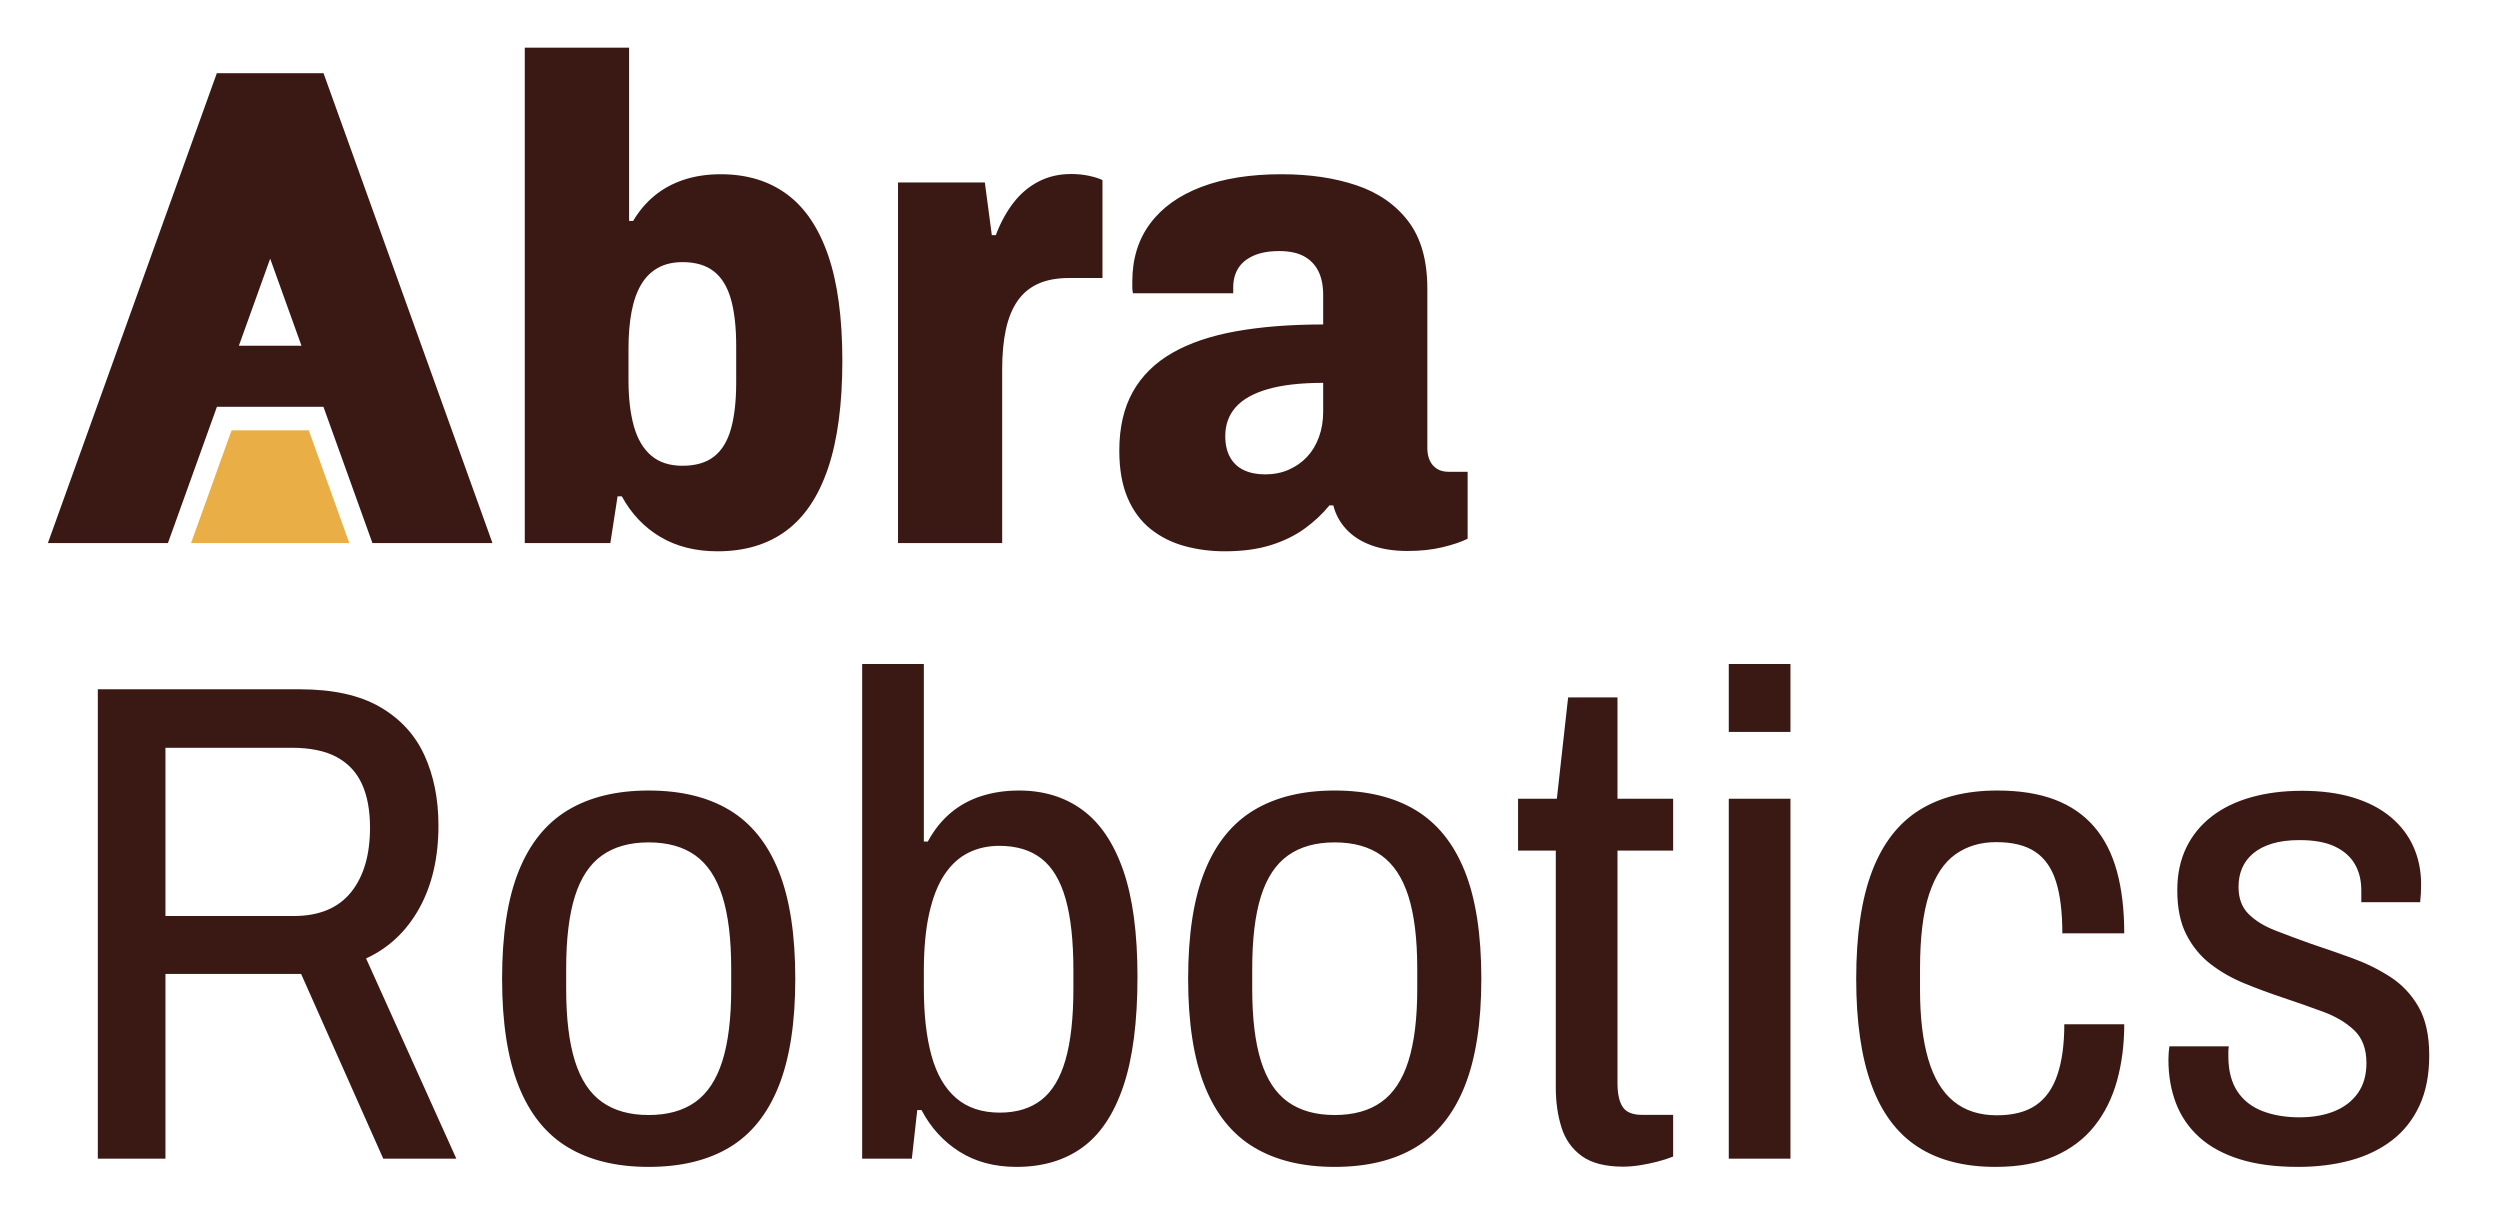
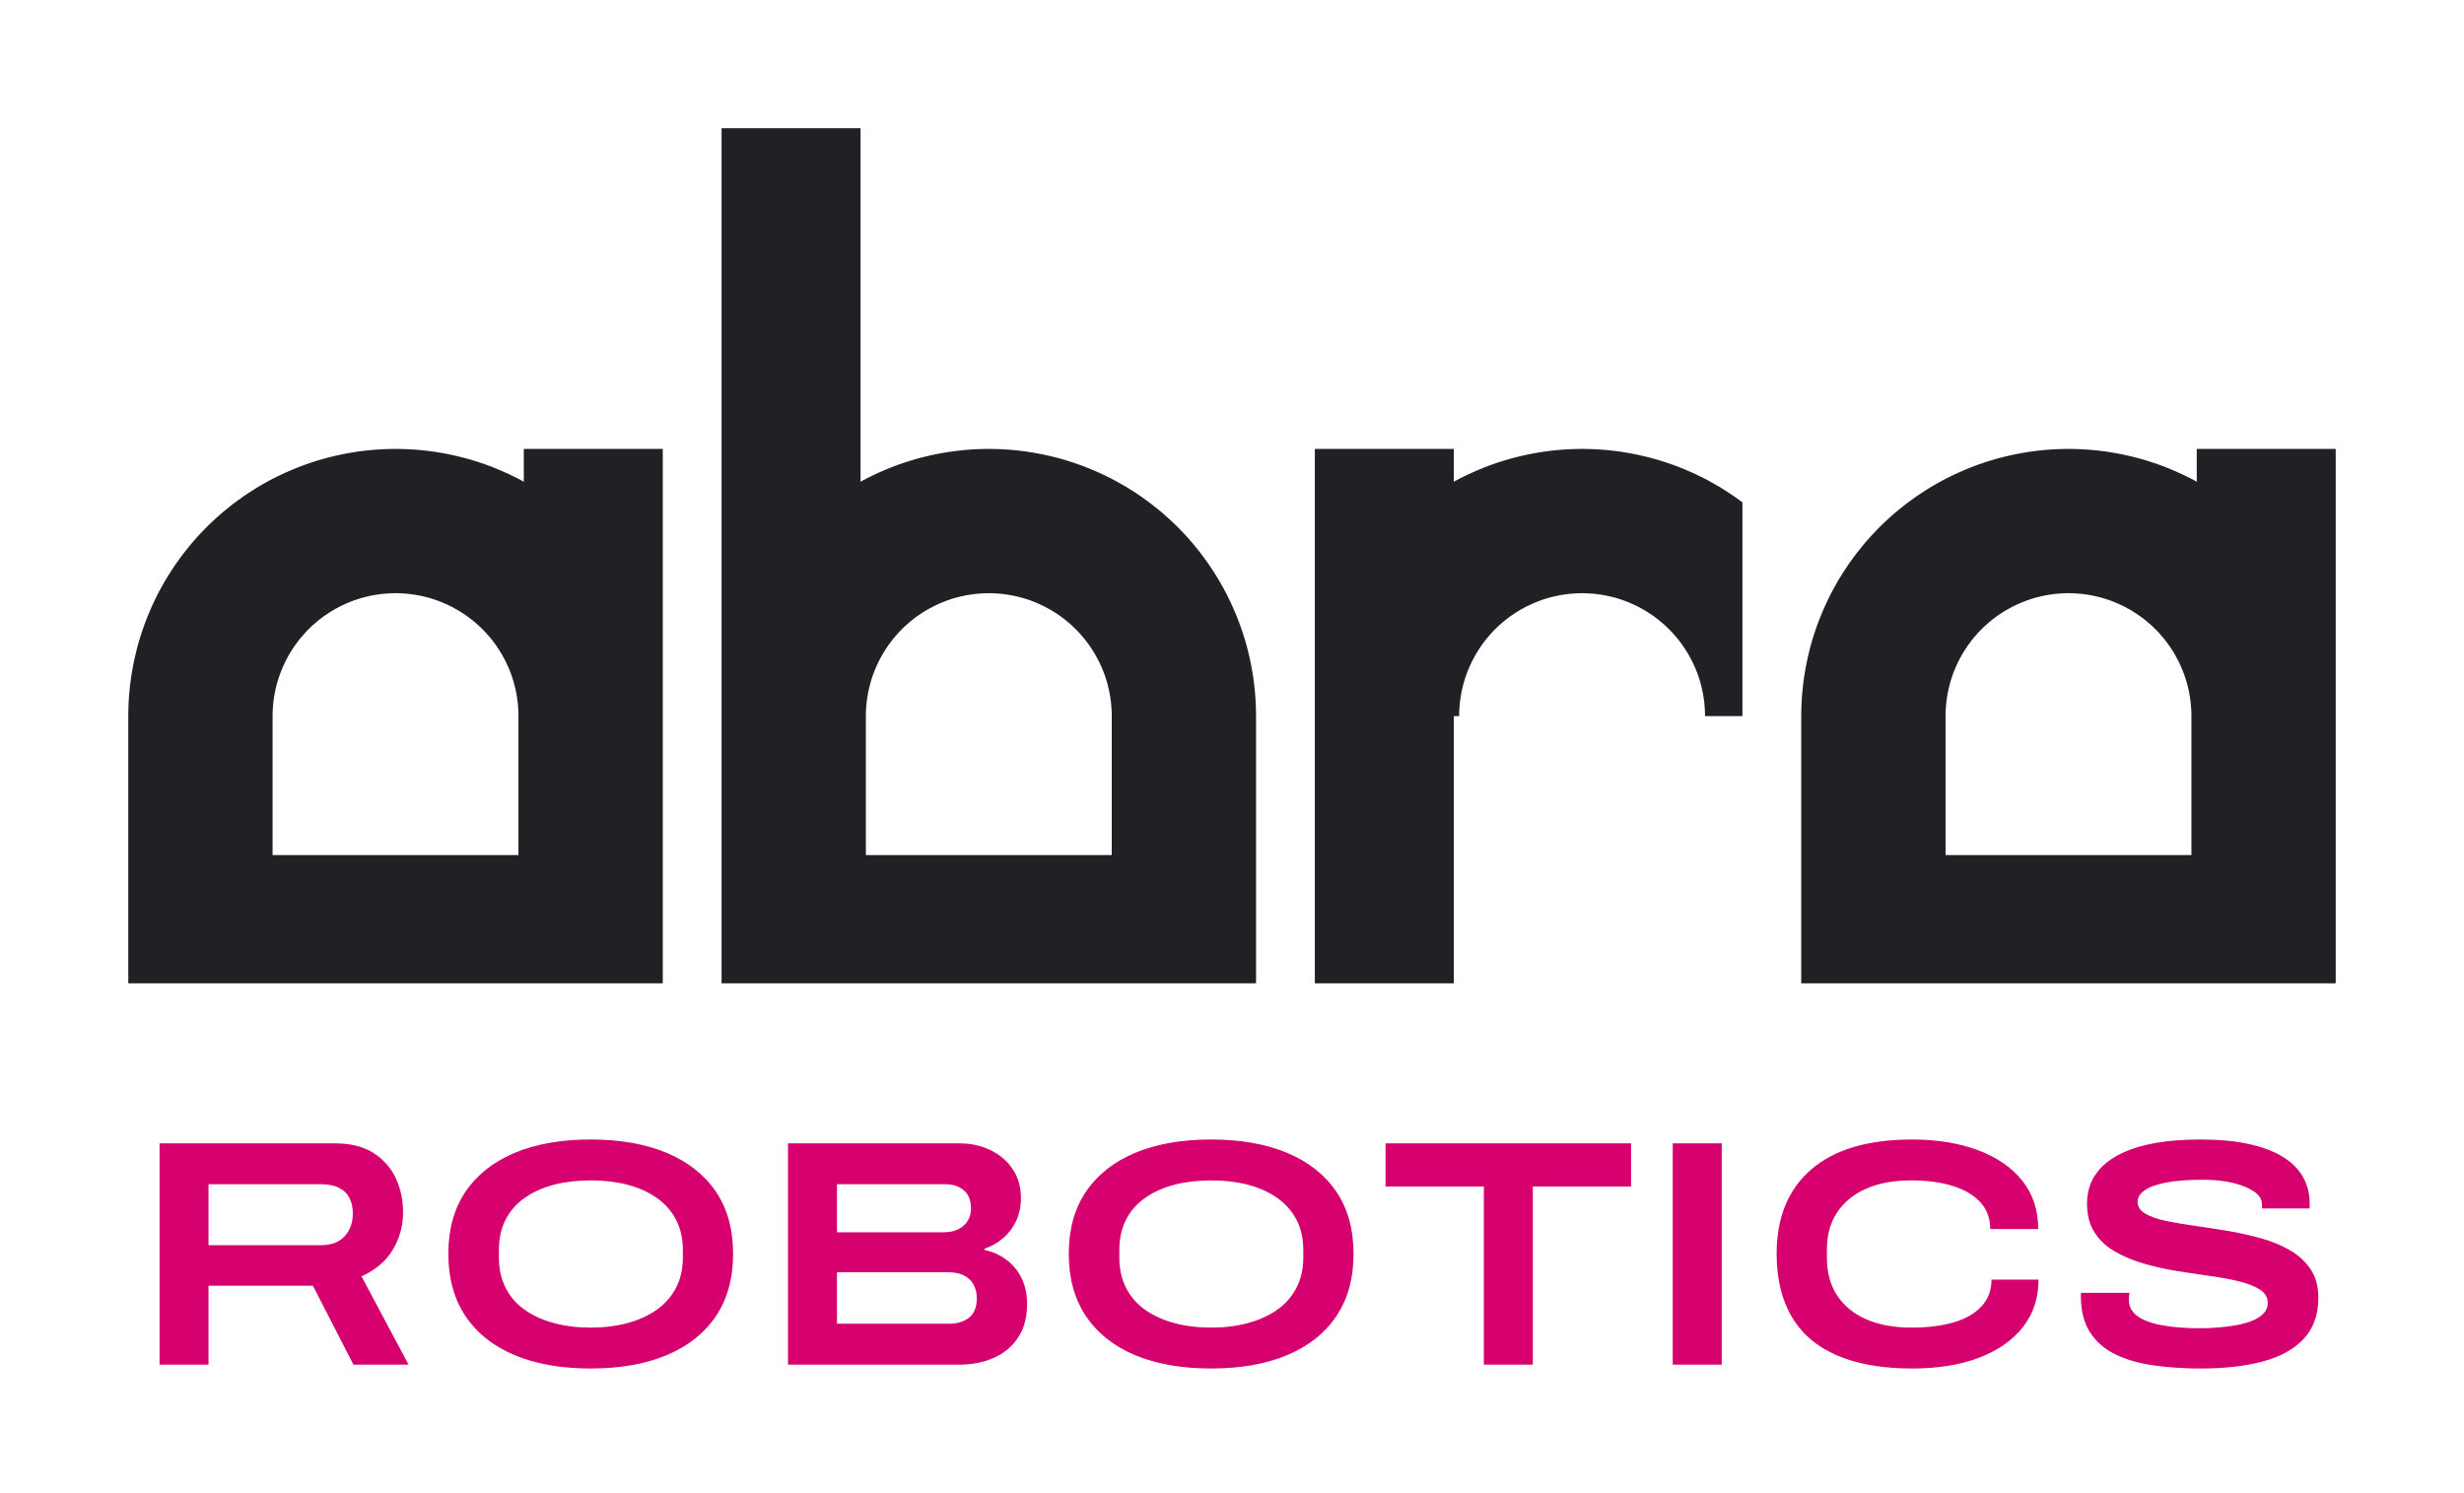
- <svg xmlns="http://www.w3.org/2000/svg" viewBox="-70 -794 3655 1776" role="img" aria-label="Abra Robotics">
-   <path fill="#3A1915" fill-rule="evenodd" d="M247 -687L403 -687L650 0L474.5 0L402.87 -199.23L247.13 -199.23L175.5 0L0 0ZM325 -415.82L370.76 -288.54L279.24 -288.54ZM979.05 12Q930.78 12 895.3 -9.11Q859.83 -30.23 839.1 -68.38H832.89L822.33 0H697.22V-724.27H849.74V-471H855.67Q868.3 -492.47 886.81 -507.79Q905.32 -523.1 929.73 -531.18Q954.15 -539.27 983.64 -539.27Q1040.77 -539.27 1080.43 -510.06Q1120.09 -480.86 1140.8 -420.59Q1161.51 -360.32 1161.51 -266.59Q1161.51 -171.68 1140.74 -109.88Q1119.97 -48.09 1079.42 -18.05Q1038.88 12 979.05 12ZM927.69 -113.05Q956.65 -113.05 973.87 -126.49Q991.09 -139.93 998.7 -167.11Q1006.31 -194.29 1006.31 -235.03V-287.91Q1006.31 -329.5 998.61 -356.62Q990.91 -383.74 973.69 -397.26Q956.47 -410.77 927.87 -410.77Q906.93 -410.77 891.78 -402.29Q876.62 -393.81 867.17 -377.65Q857.71 -361.48 853.29 -337.94Q848.86 -314.4 848.86 -284.35V-238.32Q848.86 -198.95 856.7 -170.95Q864.53 -142.95 881.99 -128Q899.45 -113.05 927.69 -113.05ZM1242.89 0V-527.27H1369.83L1380.06 -450.21H1385.87Q1396.04 -477.18 1411.4 -497.24Q1426.76 -517.3 1448.12 -528.45Q1469.47 -539.6 1495.99 -539.6Q1509.97 -539.6 1522.17 -536.95Q1534.38 -534.3 1541.81 -530.76V-387.54H1492.67Q1466.41 -387.54 1447.76 -379.13Q1429.12 -370.72 1417.53 -353.9Q1405.94 -337.07 1400.57 -312.16Q1395.19 -287.24 1395.19 -254.5V0ZM1720.73 12Q1689.68 12 1661.83 4.35Q1633.98 -3.29 1612.41 -20.41Q1590.83 -37.52 1578.63 -65.92Q1566.42 -94.32 1566.42 -135.1Q1566.42 -185.68 1586.08 -220.92Q1605.74 -256.16 1643.71 -277.96Q1681.69 -299.77 1737.25 -309.7Q1792.8 -319.63 1864.47 -319.63V-362.94Q1864.47 -383.29 1857.57 -397.32Q1850.67 -411.35 1836.73 -419.14Q1822.79 -426.93 1800.12 -426.93Q1777.84 -426.93 1762.66 -420.18Q1747.49 -413.43 1740.24 -401.68Q1732.99 -389.93 1732.99 -374.03V-365.26H1586.43Q1585.43 -369.54 1585.43 -373.47Q1585.43 -377.4 1585.43 -382.41Q1585.43 -431.99 1611.45 -467.07Q1637.47 -502.16 1686.36 -520.71Q1735.24 -539.27 1803.63 -539.27Q1865.12 -539.27 1913.2 -523.08Q1961.27 -506.88 1989.02 -470.33Q2016.77 -433.77 2016.77 -371.91V-139.13Q2016.77 -122.95 2025.01 -113.6Q2033.25 -104.25 2047.88 -104.25H2075.68V-6.35Q2061.97 0.46 2039.19 6Q2016.41 11.54 1987.93 11.54Q1957.87 11.54 1935.25 3.33Q1912.64 -4.88 1898.56 -19.91Q1884.48 -34.93 1879.3 -55.09H1873.58Q1858.24 -36.18 1837 -20.91Q1815.75 -5.64 1787.25 3.18Q1758.74 12 1720.73 12ZM1779.64 -100.45Q1798.46 -100.45 1814.05 -107.26Q1829.64 -114.07 1840.87 -126.04Q1852.1 -138 1858.28 -154.93Q1864.47 -171.85 1864.47 -191.98V-234.26Q1815.49 -234.26 1783.68 -225.11Q1751.87 -215.96 1736.61 -198.7Q1721.35 -181.44 1721.35 -156.47Q1721.35 -137.8 1728.51 -125.23Q1735.68 -112.65 1748.78 -106.55Q1761.87 -100.45 1779.64 -100.45Z" />
-   <path fill="#E9AE45" d="M268.58 -164.88L381.42 -164.88L440.7 0L209.3 0Z" />
-   <path fill="#3A1915" d="M73.01 900V213.74H368.13Q440.77 213.74 485.31 239.45Q529.85 265.16 550.43 310.02Q571.02 354.87 571.02 412.96Q571.02 483.32 543.04 533.8Q515.06 584.28 465.21 607.23L597.18 900H490.33L370.24 629.92H171.89V900ZM171.89 545.21H359.26Q414.96 545.21 442.96 510.73Q470.96 476.24 470.96 415.98Q470.96 378.18 459.21 352.35Q447.47 326.52 422.36 312.88Q397.25 299.24 356.2 299.24H171.89ZM878.25 912Q808.06 912 760.34 883.43Q712.61 854.86 688.33 793.99Q664.05 733.13 664.05 637Q664.05 540.01 688.33 479.51Q712.61 419.01 760.34 390.37Q808.06 361.74 878.25 361.74Q949.05 361.74 996.6 390.37Q1044.15 419.01 1068.43 479.51Q1092.71 540.01 1092.71 637Q1092.71 733.13 1068.43 793.99Q1044.15 854.86 996.6 883.43Q949.05 912 878.25 912ZM878.25 836.16Q919.93 836.16 946.55 817.12Q973.17 798.08 986.09 757.24Q999.01 716.41 999.01 651.82V622.18Q999.01 556.98 986.09 516.32Q973.17 475.66 946.55 456.62Q919.93 437.58 878.25 437.58Q836.97 437.58 810.15 456.62Q783.34 475.66 770.54 516.32Q757.75 556.98 757.75 622.18V651.82Q757.75 716.41 770.54 757.24Q783.34 798.08 810.15 817.12Q836.97 836.16 878.25 836.16ZM1416.2 912Q1367.92 912 1332.73 889.74Q1297.53 867.48 1277.23 828.88H1271.02L1263.12 900H1190.47V176.74H1280.66V436.29H1286.48Q1300.23 410.97 1319.93 394.41Q1339.62 377.86 1364.94 369.8Q1390.26 361.74 1419.69 361.74Q1473.91 361.74 1512.66 390.21Q1551.4 418.68 1572.2 478.53Q1592.99 538.39 1592.99 634.09Q1592.99 733.1 1572.23 794.3Q1551.47 855.5 1512.26 883.75Q1473.04 912 1416.2 912ZM1391.62 832.66Q1428.72 832.66 1452.51 814.08Q1476.3 795.5 1487.8 755.42Q1499.29 715.34 1499.29 651.57V624.36Q1499.29 560.33 1487.95 520.25Q1476.61 480.17 1452.75 461.39Q1428.89 442.62 1390.81 442.62Q1366.03 442.62 1345.68 452.77Q1325.32 462.93 1310.83 484.65Q1296.34 506.37 1288.5 541.36Q1280.66 576.34 1280.66 625.6V650.29Q1280.66 708.94 1291.91 749.52Q1303.16 790.1 1327.83 811.38Q1352.51 832.66 1391.62 832.66ZM1881.25 912Q1811.06 912 1763.34 883.43Q1715.61 854.86 1691.33 793.99Q1667.05 733.13 1667.05 637Q1667.05 540.01 1691.33 479.51Q1715.61 419.01 1763.34 390.37Q1811.06 361.74 1881.25 361.74Q1952.05 361.74 1999.6 390.37Q2047.15 419.01 2071.43 479.51Q2095.71 540.01 2095.71 637Q2095.71 733.13 2071.43 793.99Q2047.15 854.86 1999.6 883.43Q1952.05 912 1881.25 912ZM1881.25 836.16Q1922.93 836.16 1949.55 817.12Q1976.17 798.08 1989.09 757.24Q2002.01 716.41 2002.01 651.82V622.18Q2002.01 556.98 1989.09 516.32Q1976.17 475.66 1949.55 456.62Q1922.93 437.58 1881.25 437.58Q1839.97 437.58 1813.15 456.62Q1786.34 475.66 1773.54 516.32Q1760.75 556.98 1760.75 622.18V651.82Q1760.75 716.41 1773.54 757.24Q1786.34 798.08 1813.15 817.12Q1839.97 836.16 1881.25 836.16ZM2303 911.65Q2264.05 911.65 2242.56 896.14Q2221.07 880.64 2212.82 854.12Q2204.57 827.61 2204.57 796.24V449.58H2149.4V373.74H2206.12L2222.6 225.56H2294.76V373.74H2376.13V449.58H2294.76V789.24Q2294.76 812.96 2302.43 824.44Q2310.11 835.91 2330.48 835.91H2376.13V896.88Q2366.06 900.96 2353.23 904.28Q2340.41 907.61 2327.45 909.63Q2314.48 911.65 2303 911.65ZM2457.47 276.13V176.74H2547.66V276.13ZM2457.47 900V373.74H2547.66V900ZM2847.45 912Q2778.43 912 2733.27 882.39Q2688.11 852.79 2665.94 791.68Q2643.77 730.57 2643.77 637Q2643.77 540.93 2666.82 480.16Q2689.87 419.39 2735.74 390.57Q2781.61 361.74 2849.98 361.74Q2898.97 361.74 2933.99 375.04Q2969 388.34 2991.67 414.66Q3014.34 440.97 3025 480.1Q3035.65 519.22 3035.65 570.52H2945.14Q2945.14 523.94 2935.81 494.61Q2926.49 465.27 2905.37 451.23Q2884.25 437.19 2848.49 437.19Q2813.86 437.19 2788.72 455.13Q2763.59 473.07 2750.33 513.43Q2737.08 553.79 2737.08 622.43V653.03Q2737.08 713.58 2749.14 754.66Q2761.2 795.74 2786.19 816.15Q2811.18 836.56 2849.24 836.56Q2884.99 836.56 2906.43 821.85Q2927.88 807.15 2937.94 777.27Q2948.01 747.4 2948.01 703.48H3035.65Q3035.65 747.8 3025.13 785.85Q3014.62 823.91 2992.18 852.2Q2969.73 880.5 2933.91 896.25Q2898.08 912 2847.45 912ZM3289.66 912Q3240.13 912 3204.31 900.73Q3168.49 889.46 3145.44 868.65Q3122.4 847.85 3111.32 819.04Q3100.23 790.24 3100.23 755.04Q3100.23 750.12 3100.63 744.93Q3101.02 739.74 3101.63 735.76H3188.47Q3187.86 740.3 3187.86 744.18Q3187.86 748.06 3187.86 752.06Q3188.26 782.39 3201.2 801.83Q3214.15 821.26 3237.75 830.4Q3261.34 839.53 3291.76 839.53Q3320.71 839.53 3342.69 830.66Q3364.66 821.8 3377.2 804.13Q3389.73 786.46 3389.73 760.1Q3389.73 729.45 3372.1 712.5Q3354.47 695.55 3326.28 685.15Q3298.09 674.75 3266.49 664.19Q3238.77 654.91 3211.45 643.75Q3184.12 632.59 3162.01 615.58Q3139.91 598.58 3126.55 572.56Q3113.19 546.55 3113.19 507.62Q3113.19 472.3 3126.34 445.22Q3139.49 418.15 3163.6 399.57Q3187.7 381 3221.28 371.57Q3254.85 362.14 3295.3 362.14Q3338.06 362.14 3370.54 372.08Q3403.02 382.02 3425.12 400.42Q3447.22 418.83 3458.44 443.89Q3469.67 468.94 3469.67 499.13Q3469.67 505.68 3469.28 512.96Q3468.88 520.24 3468.28 524.99H3382.22V507.72Q3382.22 485.59 3372.77 469.32Q3363.33 453.06 3343.65 443.64Q3323.97 434.22 3291.93 434.22Q3269.02 434.22 3252.19 439.26Q3235.36 444.29 3224.39 453.47Q3213.42 462.64 3208.07 474.96Q3202.72 487.29 3202.72 502.58Q3202.72 527.59 3217.33 542.18Q3231.95 556.76 3256.07 566.2Q3280.19 575.63 3307.91 585.54Q3337.29 595.36 3367.82 606.36Q3398.36 617.36 3424.21 633.96Q3450.07 650.55 3465.81 677.89Q3481.55 705.23 3481.55 748.97Q3481.55 791.44 3467.3 822.31Q3453.04 853.19 3427.3 873.02Q3401.57 892.85 3366.56 902.42Q3331.56 912 3289.66 912Z" />
+ <svg xmlns="http://www.w3.org/2000/svg" viewBox="-24 -84 461 279.3" role="img" aria-label="abra Robotics">
+   <path fill="#202124" fill-rule="evenodd" d="M111 50L111 50L111 100L137 100L211 100L211 50L210.99 49.18L210.97 48.36L210.94 47.55L210.89 46.73L210.83 45.91L210.76 45.1L210.67 44.29L210.57 43.47L210.46 42.66L210.33 41.86L210.19 41.05L210.04 40.25L209.87 39.44L209.69 38.65L209.5 37.85L209.3 37.06L209.08 36.27L208.85 35.49L208.6 34.7L208.35 33.93L208.08 33.16L207.8 32.39L207.5 31.62L207.19 30.87L206.87 30.11L206.54 29.36L206.2 28.62L205.84 27.89L205.48 27.15L205.1 26.43L204.7 25.71L204.3 25L203.89 24.29L203.46 23.6L203.02 22.91L202.57 22.22L202.11 21.54L201.64 20.88L201.16 20.22L200.67 19.56L200.16 18.92L199.65 18.28L199.13 17.65L198.59 17.03L198.05 16.42L197.49 15.82L196.93 15.23L196.36 14.64L195.77 14.07L195.18 13.51L194.58 12.95L193.97 12.41L193.35 11.87L192.72 11.35L192.08 10.84L191.44 10.33L190.78 9.84L190.12 9.36L189.46 8.89L188.78 8.43L188.09 7.98L187.4 7.54L186.71 7.11L186 6.7L185.29 6.3L184.57 5.9L183.85 5.52L183.11 5.16L182.38 4.8L181.64 4.46L180.89 4.13L180.13 3.81L179.38 3.5L178.61 3.2L177.84 2.92L177.07 2.65L176.3 2.4L175.51 2.15L174.73 1.92L173.94 1.7L173.15 1.5L172.35 1.31L171.56 1.13L170.75 0.96L169.95 0.81L169.14 0.67L168.34 0.54L167.53 0.43L166.71 0.33L165.9 0.24L165.09 0.17L164.27 0.11L163.45 0.06L162.64 0.03L161.82 0.01L161 0L160.18 0.01L159.36 0.03L158.55 0.06L157.73 0.11L156.91 0.17L156.1 0.24L155.29 0.33L154.47 0.43L153.66 0.54L152.86 0.67L152.05 0.81L151.25 0.96L150.44 1.13L149.65 1.31L148.85 1.5L148.06 1.7L147.27 1.92L146.49 2.15L145.7 2.4L144.93 2.65L144.16 2.92L143.39 3.2L142.62 3.5L141.87 3.81L141.11 4.13L140.36 4.46L139.62 4.8L138.89 5.16L138.15 5.52L137.43 5.9L137 6.14L137 -60L111 -60ZM138 76L138 50L138 49.62L138.01 49.25L138.03 48.87L138.05 48.5L138.08 48.12L138.11 47.75L138.15 47.37L138.2 47L138.25 46.63L138.31 46.25L138.37 45.88L138.44 45.51L138.52 45.14L138.6 44.78L138.69 44.41L138.78 44.05L138.88 43.68L138.99 43.32L139.1 42.96L139.22 42.61L139.34 42.25L139.47 41.9L139.61 41.55L139.75 41.2L139.9 40.85L140.05 40.51L140.21 40.17L140.37 39.83L140.54 39.49L140.72 39.16L140.9 38.83L141.08 38.5L141.27 38.18L141.47 37.85L141.67 37.54L141.88 37.22L142.09 36.91L142.3 36.6L142.53 36.3L142.75 36L142.98 35.7L143.22 35.41L143.46 35.12L143.71 34.84L143.96 34.55L144.21 34.28L144.47 34L144.74 33.74L145 33.47L145.28 33.21L145.55 32.96L145.84 32.71L146.12 32.46L146.41 32.22L146.7 31.98L147 31.75L147.3 31.53L147.6 31.3L147.91 31.09L148.22 30.88L148.54 30.67L148.85 30.47L149.18 30.27L149.5 30.08L149.83 29.9L150.16 29.72L150.49 29.54L150.83 29.37L151.17 29.21L151.51 29.05L151.85 28.9L152.2 28.75L152.55 28.61L152.9 28.47L153.25 28.34L153.61 28.22L153.96 28.1L154.32 27.99L154.68 27.88L155.05 27.78L155.41 27.69L155.78 27.6L156.14 27.52L156.51 27.44L156.88 27.37L157.25 27.31L157.63 27.25L158 27.2L158.37 27.15L158.75 27.11L159.12 27.08L159.5 27.05L159.87 27.03L160.25 27.01L160.62 27L161 27L161.38 27L161.75 27.01L162.13 27.03L162.5 27.05L162.88 27.08L163.25 27.11L163.63 27.15L164 27.2L164.37 27.25L164.75 27.31L165.12 27.37L165.49 27.44L165.86 27.52L166.22 27.6L166.59 27.69L166.95 27.78L167.32 27.88L167.68 27.99L168.04 28.1L168.39 28.22L168.75 28.34L169.1 28.47L169.45 28.61L169.8 28.75L170.15 28.9L170.49 29.05L170.83 29.21L171.17 29.37L171.51 29.54L171.84 29.72L172.17 29.9L172.5 30.08L172.82 30.27L173.15 30.47L173.46 30.67L173.78 30.88L174.09 31.09L174.4 31.3L174.7 31.53L175 31.75L175.3 31.98L175.59 32.22L175.88 32.46L176.16 32.71L176.45 32.96L176.72 33.21L177 33.47L177.26 33.74L177.53 34L177.79 34.28L178.04 34.55L178.29 34.84L178.54 35.12L178.78 35.41L179.02 35.7L179.25 36L179.47 36.3L179.7 36.6L179.91 36.91L180.12 37.22L180.33 37.54L180.53 37.85L180.73 38.18L180.92 38.5L181.1 38.83L181.28 39.16L181.46 39.49L181.63 39.83L181.79 40.17L181.95 40.51L182.1 40.85L182.25 41.2L182.39 41.55L182.53 41.9L182.66 42.25L182.78 42.61L182.9 42.96L183.01 43.32L183.12 43.68L183.22 44.05L183.31 44.41L183.4 44.78L183.48 45.14L183.56 45.51L183.63 45.88L183.69 46.25L183.75 46.63L183.8 47L183.85 47.37L183.89 47.75L183.92 48.12L183.95 48.5L183.97 48.87L183.99 49.25L184 49.62L184 50L184 76ZM72.11 5.16L71.38 4.8L70.64 4.46L69.89 4.13L69.13 3.81L68.38 3.5L67.61 3.2L66.84 2.92L66.07 2.65L65.3 2.4L64.51 2.15L63.73 1.92L62.94 1.7L62.15 1.5L61.35 1.31L60.56 1.13L59.75 0.96L58.95 0.81L58.14 0.67L57.34 0.54L56.53 0.43L55.71 0.33L54.9 0.24L54.09 0.17L53.27 0.11L52.45 0.06L51.64 0.03L50.82 0.01L50 0L49.18 0.01L48.36 0.03L47.55 0.06L46.73 0.11L45.91 0.17L45.1 0.24L44.29 0.33L43.47 0.43L42.66 0.54L41.86 0.67L41.05 0.81L40.25 0.96L39.44 1.13L38.65 1.31L37.85 1.5L37.06 1.7L36.27 1.92L35.49 2.15L34.7 2.4L33.93 2.65L33.16 2.92L32.39 3.2L31.62 3.5L30.87 3.81L30.11 4.13L29.36 4.46L28.62 4.8L27.89 5.16L27.15 5.52L26.43 5.9L25.71 6.3L25 6.7L24.29 7.11L23.6 7.54L22.91 7.98L22.22 8.43L21.54 8.89L20.88 9.36L20.22 9.84L19.56 10.33L18.92 10.84L18.28 11.35L17.65 11.87L17.03 12.41L16.42 12.95L15.82 13.51L15.23 14.07L14.64 14.64L14.07 15.23L13.51 15.82L12.95 16.42L12.41 17.03L11.87 17.65L11.35 18.28L10.84 18.92L10.33 19.56L9.84 20.22L9.36 20.88L8.89 21.54L8.43 22.22L7.98 22.91L7.54 23.6L7.11 24.29L6.7 25L6.3 25.71L5.9 26.43L5.52 27.15L5.16 27.89L4.8 28.62L4.46 29.36L4.13 30.11L3.81 30.87L3.5 31.62L3.2 32.39L2.92 33.16L2.65 33.93L2.4 34.7L2.15 35.49L1.92 36.27L1.7 37.06L1.5 37.85L1.31 38.65L1.13 39.44L0.96 40.25L0.81 41.05L0.67 41.86L0.54 42.66L0.43 43.47L0.33 44.29L0.24 45.1L0.17 45.91L0.11 46.73L0.06 47.55L0.03 48.36L0.01 49.18L0 50L0 50L0 50L0 100L74 100L100 100L100 50L100 0L74 0L74 6.14L73.57 5.9L72.85 5.52ZM27 76L27 50L27 49.62L27.01 49.25L27.03 48.87L27.05 48.5L27.08 48.12L27.11 47.75L27.15 47.37L27.2 47L27.25 46.63L27.31 46.25L27.37 45.88L27.44 45.51L27.52 45.14L27.6 44.78L27.69 44.41L27.78 44.05L27.88 43.68L27.99 43.32L28.1 42.96L28.22 42.61L28.34 42.25L28.47 41.9L28.61 41.55L28.75 41.2L28.9 40.85L29.05 40.51L29.21 40.17L29.37 39.83L29.54 39.49L29.72 39.16L29.9 38.83L30.08 38.5L30.27 38.18L30.47 37.85L30.67 37.54L30.88 37.22L31.09 36.91L31.3 36.6L31.53 36.3L31.75 36L31.98 35.7L32.22 35.41L32.46 35.12L32.71 34.84L32.96 34.55L33.21 34.28L33.47 34L33.74 33.74L34 33.47L34.28 33.21L34.55 32.96L34.84 32.71L35.12 32.46L35.41 32.22L35.7 31.98L36 31.75L36.3 31.53L36.6 31.3L36.91 31.09L37.22 30.88L37.54 30.67L37.85 30.47L38.18 30.27L38.5 30.08L38.83 29.9L39.16 29.72L39.49 29.54L39.83 29.37L40.17 29.21L40.51 29.05L40.85 28.9L41.2 28.75L41.55 28.61L41.9 28.47L42.25 28.34L42.61 28.22L42.96 28.1L43.32 27.99L43.68 27.88L44.05 27.78L44.41 27.69L44.78 27.6L45.14 27.52L45.51 27.44L45.88 27.37L46.25 27.31L46.63 27.25L47 27.2L47.37 27.15L47.75 27.11L48.12 27.08L48.5 27.05L48.87 27.03L49.25 27.01L49.62 27L50 27L50.38 27L50.75 27.01L51.13 27.03L51.5 27.05L51.88 27.08L52.25 27.11L52.63 27.15L53 27.2L53.37 27.25L53.75 27.31L54.12 27.37L54.49 27.44L54.86 27.52L55.22 27.6L55.59 27.69L55.95 27.78L56.32 27.88L56.68 27.99L57.04 28.1L57.39 28.22L57.75 28.34L58.1 28.47L58.45 28.61L58.8 28.75L59.15 28.9L59.49 29.05L59.83 29.21L60.17 29.37L60.51 29.54L60.84 29.72L61.17 29.9L61.5 30.08L61.82 30.27L62.15 30.47L62.46 30.67L62.78 30.88L63.09 31.09L63.4 31.3L63.7 31.53L64 31.75L64.3 31.98L64.59 32.22L64.88 32.46L65.16 32.71L65.45 32.96L65.72 33.21L66 33.47L66.26 33.74L66.53 34L66.79 34.28L67.04 34.55L67.29 34.84L67.54 35.12L67.78 35.41L68.02 35.7L68.25 36L68.47 36.3L68.7 36.6L68.91 36.91L69.12 37.22L69.33 37.54L69.53 37.85L69.73 38.18L69.92 38.5L70.1 38.83L70.28 39.16L70.46 39.49L70.63 39.83L70.79 40.17L70.95 40.51L71.1 40.85L71.25 41.2L71.39 41.55L71.53 41.9L71.66 42.25L71.78 42.61L71.9 42.96L72.01 43.32L72.12 43.68L72.22 44.05L72.31 44.41L72.4 44.78L72.48 45.14L72.56 45.51L72.63 45.88L72.69 46.25L72.75 46.63L72.8 47L72.85 47.37L72.89 47.75L72.92 48.12L72.95 48.5L72.97 48.87L72.99 49.25L73 49.62L73 50L73 76ZM299.78 8.43L299.09 7.98L298.4 7.54L297.71 7.11L297 6.7L296.29 6.3L295.57 5.9L294.85 5.52L294.11 5.16L293.38 4.8L292.64 4.46L291.89 4.13L291.13 3.81L290.38 3.5L289.61 3.2L288.84 2.92L288.07 2.65L287.3 2.4L286.51 2.15L285.73 1.92L284.94 1.7L284.15 1.5L283.35 1.31L282.56 1.13L281.75 0.96L280.95 0.81L280.14 0.67L279.34 0.54L278.53 0.43L277.71 0.33L276.9 0.24L276.09 0.17L275.27 0.11L274.45 0.06L273.64 0.03L272.82 0.01L272 0L271.18 0.01L270.36 0.03L269.55 0.06L268.73 0.11L267.91 0.17L267.1 0.24L266.29 0.33L265.47 0.43L264.66 0.54L263.86 0.67L263.05 0.81L262.25 0.96L261.44 1.13L260.65 1.31L259.85 1.5L259.06 1.7L258.27 1.92L257.49 2.15L256.7 2.4L255.93 2.65L255.16 2.92L254.39 3.2L253.62 3.5L252.87 3.81L252.11 4.13L251.36 4.46L250.62 4.8L249.89 5.16L249.15 5.52L248.43 5.9L248 6.14L248 0L222 0L222 50L222 50L222 100L248 100L248 50L249 50L249 49.62L249.01 49.25L249.03 48.87L249.05 48.5L249.08 48.12L249.11 47.75L249.15 47.37L249.2 47L249.25 46.63L249.31 46.25L249.37 45.88L249.44 45.51L249.52 45.14L249.6 44.78L249.69 44.41L249.78 44.05L249.88 43.68L249.99 43.32L250.1 42.96L250.22 42.61L250.34 42.25L250.47 41.9L250.61 41.55L250.75 41.2L250.9 40.85L251.05 40.51L251.21 40.17L251.37 39.83L251.54 39.49L251.72 39.16L251.9 38.83L252.08 38.5L252.27 38.18L252.47 37.85L252.67 37.54L252.88 37.22L253.09 36.91L253.3 36.6L253.53 36.3L253.75 36L253.98 35.7L254.22 35.41L254.46 35.12L254.71 34.84L254.96 34.55L255.21 34.28L255.47 34L255.74 33.74L256 33.47L256.28 33.21L256.55 32.96L256.84 32.71L257.12 32.46L257.41 32.22L257.7 31.98L258 31.75L258.3 31.53L258.6 31.3L258.91 31.09L259.22 30.88L259.54 30.67L259.85 30.47L260.18 30.27L260.5 30.08L260.83 29.9L261.16 29.72L261.49 29.54L261.83 29.37L262.17 29.21L262.51 29.05L262.85 28.9L263.2 28.75L263.55 28.61L263.9 28.47L264.25 28.34L264.61 28.22L264.96 28.1L265.32 27.99L265.68 27.88L266.05 27.78L266.41 27.69L266.78 27.6L267.14 27.52L267.51 27.44L267.88 27.37L268.25 27.31L268.63 27.25L269 27.2L269.37 27.15L269.75 27.11L270.12 27.08L270.5 27.05L270.87 27.03L271.25 27.01L271.62 27L272 27L272.38 27L272.75 27.01L273.13 27.03L273.5 27.05L273.88 27.08L274.25 27.11L274.63 27.15L275 27.2L275.37 27.25L275.75 27.31L276.12 27.37L276.49 27.44L276.86 27.52L277.22 27.6L277.59 27.69L277.95 27.78L278.32 27.88L278.68 27.99L279.04 28.1L279.39 28.22L279.75 28.34L280.1 28.47L280.45 28.61L280.8 28.75L281.15 28.9L281.49 29.05L281.83 29.21L282.17 29.37L282.51 29.54L282.84 29.72L283.17 29.9L283.5 30.08L283.82 30.27L284.15 30.47L284.46 30.67L284.78 30.88L285.09 31.09L285.4 31.3L285.7 31.53L286 31.75L286.3 31.98L286.59 32.22L286.88 32.46L287.16 32.71L287.45 32.96L287.72 33.21L288 33.47L288.26 33.74L288.53 34L288.79 34.28L289.04 34.55L289.29 34.84L289.54 35.12L289.78 35.41L290.02 35.7L290.25 36L290.47 36.3L290.7 36.6L290.91 36.91L291.12 37.22L291.33 37.54L291.53 37.85L291.73 38.18L291.92 38.5L292.1 38.83L292.28 39.16L292.46 39.49L292.63 39.83L292.79 40.17L292.95 40.51L293.1 40.85L293.25 41.2L293.39 41.55L293.53 41.9L293.66 42.25L293.78 42.61L293.9 42.96L294.01 43.32L294.12 43.68L294.22 44.05L294.31 44.41L294.4 44.78L294.48 45.14L294.56 45.51L294.63 45.88L294.69 46.25L294.75 46.63L294.8 47L294.85 47.37L294.89 47.75L294.92 48.12L294.95 48.5L294.97 48.87L294.99 49.25L295 49.62L295 50L302 50L302 10L301.78 9.84L301.12 9.36L300.46 8.89ZM385.11 5.16L384.38 4.8L383.64 4.46L382.89 4.13L382.13 3.81L381.38 3.5L380.61 3.2L379.84 2.92L379.07 2.65L378.3 2.4L377.51 2.15L376.73 1.92L375.94 1.7L375.15 1.5L374.35 1.31L373.56 1.13L372.75 0.96L371.95 0.81L371.14 0.67L370.34 0.54L369.53 0.43L368.71 0.33L367.9 0.24L367.09 0.17L366.27 0.11L365.45 0.06L364.64 0.03L363.82 0.01L363 0L362.18 0.01L361.36 0.03L360.55 0.06L359.73 0.11L358.91 0.17L358.1 0.24L357.29 0.33L356.47 0.43L355.66 0.54L354.86 0.67L354.05 0.81L353.25 0.96L352.44 1.13L351.65 1.31L350.85 1.5L350.06 1.7L349.27 1.92L348.49 2.15L347.7 2.4L346.93 2.65L346.16 2.92L345.39 3.2L344.62 3.5L343.87 3.81L343.11 4.13L342.36 4.46L341.62 4.8L340.89 5.16L340.15 5.52L339.43 5.9L338.71 6.3L338 6.7L337.29 7.11L336.6 7.54L335.91 7.98L335.22 8.43L334.54 8.89L333.88 9.36L333.22 9.84L332.56 10.33L331.92 10.84L331.28 11.35L330.65 11.87L330.03 12.41L329.42 12.95L328.82 13.51L328.23 14.07L327.64 14.64L327.07 15.23L326.51 15.82L325.95 16.42L325.41 17.03L324.87 17.65L324.35 18.28L323.84 18.92L323.33 19.56L322.84 20.22L322.36 20.88L321.89 21.54L321.43 22.22L320.98 22.91L320.54 23.6L320.11 24.29L319.7 25L319.3 25.71L318.9 26.43L318.52 27.15L318.16 27.89L317.8 28.62L317.46 29.36L317.13 30.11L316.81 30.87L316.5 31.62L316.2 32.39L315.92 33.16L315.65 33.93L315.4 34.7L315.15 35.49L314.92 36.27L314.7 37.06L314.5 37.85L314.31 38.65L314.13 39.44L313.96 40.25L313.81 41.05L313.67 41.86L313.54 42.66L313.43 43.47L313.33 44.29L313.24 45.1L313.17 45.91L313.11 46.73L313.06 47.55L313.03 48.36L313.01 49.18L313 50L313 50L313 100L387 100L413 100L413 50L413 0L387 0L387 6.14L386.57 5.9L385.85 5.52ZM340 76L340 50L340 49.62L340.01 49.25L340.03 48.87L340.05 48.5L340.08 48.12L340.11 47.75L340.15 47.37L340.2 47L340.25 46.63L340.31 46.25L340.37 45.88L340.44 45.51L340.52 45.14L340.6 44.78L340.69 44.41L340.78 44.05L340.88 43.68L340.99 43.32L341.1 42.96L341.22 42.61L341.34 42.25L341.47 41.9L341.61 41.55L341.75 41.2L341.9 40.85L342.05 40.51L342.21 40.17L342.37 39.83L342.54 39.49L342.72 39.16L342.9 38.83L343.08 38.5L343.27 38.18L343.47 37.85L343.67 37.54L343.88 37.22L344.09 36.91L344.3 36.6L344.53 36.3L344.75 36L344.98 35.7L345.22 35.41L345.46 35.12L345.71 34.84L345.96 34.55L346.21 34.28L346.47 34L346.74 33.74L347 33.47L347.28 33.21L347.55 32.96L347.84 32.71L348.12 32.46L348.41 32.22L348.7 31.98L349 31.75L349.3 31.53L349.6 31.3L349.91 31.09L350.22 30.88L350.54 30.67L350.85 30.47L351.18 30.27L351.5 30.08L351.83 29.9L352.16 29.72L352.49 29.54L352.83 29.37L353.17 29.21L353.51 29.05L353.85 28.9L354.2 28.75L354.55 28.61L354.9 28.47L355.25 28.34L355.61 28.22L355.96 28.1L356.32 27.99L356.68 27.88L357.05 27.78L357.41 27.69L357.78 27.6L358.14 27.52L358.51 27.44L358.88 27.37L359.25 27.31L359.63 27.25L360 27.2L360.37 27.15L360.75 27.11L361.12 27.08L361.5 27.05L361.87 27.03L362.25 27.01L362.62 27L363 27L363.38 27L363.75 27.01L364.13 27.03L364.5 27.05L364.88 27.08L365.25 27.11L365.63 27.15L366 27.2L366.37 27.25L366.75 27.31L367.12 27.37L367.49 27.44L367.86 27.52L368.22 27.6L368.59 27.69L368.95 27.78L369.32 27.88L369.68 27.99L370.04 28.1L370.39 28.22L370.75 28.34L371.1 28.47L371.45 28.61L371.8 28.75L372.15 28.9L372.49 29.05L372.83 29.21L373.17 29.37L373.51 29.54L373.84 29.72L374.17 29.9L374.5 30.08L374.82 30.27L375.15 30.47L375.46 30.67L375.78 30.88L376.09 31.09L376.4 31.3L376.7 31.53L377 31.75L377.3 31.98L377.59 32.22L377.88 32.46L378.16 32.71L378.45 32.96L378.72 33.21L379 33.47L379.26 33.74L379.53 34L379.79 34.28L380.04 34.55L380.29 34.84L380.54 35.12L380.78 35.41L381.02 35.7L381.25 36L381.47 36.3L381.7 36.6L381.91 36.91L382.12 37.22L382.33 37.54L382.53 37.85L382.73 38.18L382.92 38.5L383.1 38.83L383.28 39.16L383.46 39.49L383.63 39.83L383.79 40.17L383.95 40.51L384.1 40.85L384.25 41.2L384.39 41.55L384.53 41.9L384.66 42.25L384.78 42.61L384.9 42.96L385.01 43.32L385.12 43.68L385.22 44.05L385.31 44.41L385.4 44.78L385.48 45.14L385.56 45.51L385.63 45.88L385.69 46.25L385.75 46.63L385.8 47L385.85 47.37L385.89 47.75L385.92 48.12L385.95 48.5L385.97 48.87L385.99 49.25L386 49.62L386 50L386 76Z" />
+   <path fill="#D6006F" d="M5.85 171.35V129.94H38.64Q43.04 129.94 45.84 131.72Q48.64 133.5 50.03 136.42Q51.41 139.34 51.41 142.9Q51.41 146.58 49.52 149.8Q47.62 153.02 43.64 154.83L52.44 171.35H42.13L34.54 156.58H15.01V171.35ZM15.01 148.99H36.1Q38.94 148.99 40.47 147.33Q42.01 145.67 42.01 143.08Q42.01 141.33 41.35 140.1Q40.68 138.86 39.36 138.23Q38.03 137.59 36.1 137.59H15.01ZM86.52 172.07Q78.26 172.07 72.29 169.57Q66.33 167.07 63.1 162.28Q59.88 157.48 59.88 150.61Q59.88 143.74 63.1 138.98Q66.33 134.22 72.29 131.72Q78.26 129.22 86.52 129.22Q94.78 129.22 100.74 131.72Q106.71 134.22 109.94 138.98Q113.16 143.74 113.16 150.61Q113.16 157.48 109.94 162.28Q106.71 167.07 100.74 169.57Q94.78 172.07 86.52 172.07ZM86.52 164.42Q90.26 164.42 93.39 163.57Q96.52 162.73 98.85 161.1Q101.17 159.47 102.46 157Q103.76 154.53 103.76 151.28V149.89Q103.76 146.64 102.46 144.19Q101.17 141.75 98.85 140.13Q96.52 138.5 93.39 137.68Q90.26 136.87 86.52 136.87Q82.78 136.87 79.65 137.68Q76.51 138.5 74.19 140.13Q71.87 141.75 70.61 144.19Q69.34 146.64 69.34 149.89V151.28Q69.34 154.53 70.61 157Q71.87 159.47 74.19 161.1Q76.51 162.73 79.65 163.57Q82.78 164.42 86.52 164.42ZM123.43 171.35V129.94H155.44Q158.75 129.94 161.38 131.24Q164 132.53 165.5 134.82Q167.01 137.11 167.01 140.19Q167.01 142.54 166.11 144.47Q165.2 146.39 163.67 147.69Q162.13 148.99 160.2 149.65V149.89Q162.49 150.37 164.3 151.73Q166.11 153.08 167.13 155.16Q168.16 157.24 168.16 159.96Q168.16 163.81 166.44 166.35Q164.72 168.88 161.86 170.11Q158.99 171.35 155.44 171.35ZM132.59 163.69H153.57Q155.86 163.69 157.31 162.55Q158.75 161.4 158.75 158.93Q158.75 157.48 158.15 156.37Q157.55 155.25 156.34 154.65Q155.14 154.05 153.21 154.05H132.59ZM132.59 146.58H152.49Q154.17 146.58 155.32 146Q156.46 145.43 157.07 144.41Q157.67 143.38 157.67 142.18Q157.67 139.88 156.34 138.74Q155.02 137.59 152.85 137.59H132.59ZM202.6 172.07Q194.34 172.07 188.37 169.57Q182.41 167.07 179.18 162.28Q175.96 157.48 175.96 150.61Q175.96 143.74 179.18 138.98Q182.41 134.22 188.37 131.72Q194.34 129.22 202.6 129.22Q210.86 129.22 216.82 131.72Q222.79 134.22 226.02 138.98Q229.24 143.74 229.24 150.61Q229.24 157.48 226.02 162.28Q222.79 167.07 216.82 169.57Q210.86 172.07 202.6 172.07ZM202.6 164.42Q206.34 164.42 209.47 163.57Q212.6 162.73 214.93 161.1Q217.25 159.47 218.54 157Q219.84 154.53 219.84 151.28V149.89Q219.84 146.64 218.54 144.19Q217.25 141.75 214.93 140.13Q212.6 138.5 209.47 137.68Q206.34 136.87 202.6 136.87Q198.86 136.87 195.73 137.68Q192.59 138.5 190.27 140.13Q187.95 141.75 186.69 144.19Q185.42 146.64 185.42 149.89V151.28Q185.42 154.53 186.69 157Q187.95 159.47 190.27 161.1Q192.59 162.73 195.73 163.57Q198.86 164.42 202.6 164.42ZM253.62 171.35V138.02H235.23V129.94H281.16V138.02H262.78V171.35ZM288.96 171.35V129.94H298.13V171.35ZM333.77 172.07Q325.4 172.07 319.73 169.63Q314.06 167.19 311.23 162.4Q308.4 157.61 308.4 150.61Q308.4 140.37 314.91 134.79Q321.42 129.22 333.71 129.22Q340.71 129.22 346.04 131.21Q351.37 133.19 354.36 136.93Q357.34 140.67 357.34 145.97H348.36Q348.36 142.96 346.49 140.94Q344.62 138.92 341.31 137.9Q337.99 136.87 333.53 136.87Q328.71 136.87 325.18 138.41Q321.66 139.95 319.73 142.84Q317.8 145.73 317.8 149.83V151.34Q317.8 155.5 319.73 158.42Q321.66 161.34 325.21 162.88Q328.77 164.42 333.59 164.42Q338.23 164.42 341.58 163.42Q344.92 162.43 346.76 160.41Q348.6 158.39 348.6 155.44H357.4Q357.4 160.62 354.45 164.36Q351.49 168.09 346.19 170.08Q340.89 172.07 333.77 172.07ZM387.81 172.07Q383.1 172.07 379.01 171.5Q374.91 170.93 371.83 169.45Q368.76 167.97 367.04 165.32Q365.32 162.67 365.32 158.51Q365.32 158.39 365.32 158.21Q365.32 158.03 365.38 157.91H374.42Q374.36 158.15 374.33 158.48Q374.3 158.81 374.3 159.23Q374.3 161.1 375.93 162.28Q377.56 163.45 380.57 163.99Q383.59 164.54 387.62 164.54Q389.37 164.54 391.15 164.39Q392.93 164.24 394.56 163.93Q396.18 163.63 397.48 163.09Q398.78 162.55 399.53 161.73Q400.28 160.92 400.28 159.84Q400.28 158.27 398.87 157.33Q397.45 156.4 395.04 155.8Q392.63 155.19 389.61 154.77Q386.6 154.35 383.38 153.84Q380.15 153.33 377.14 152.45Q374.12 151.58 371.71 150.19Q369.3 148.81 367.88 146.61Q366.47 144.41 366.47 141.21Q366.47 138.32 367.85 136.09Q369.24 133.86 371.95 132.32Q374.67 130.78 378.61 130Q382.56 129.22 387.68 129.22Q392.87 129.22 396.73 130.06Q400.58 130.9 403.12 132.47Q405.65 134.04 406.88 136.24Q408.12 138.44 408.12 141.15V142.12H399.2V141.33Q399.2 140.01 397.75 138.98Q396.3 137.96 393.83 137.35Q391.36 136.75 388.23 136.75Q383.89 136.75 381.18 137.29Q378.46 137.84 377.2 138.77Q375.93 139.7 375.93 140.85Q375.93 142.24 377.35 143.08Q378.76 143.92 381.18 144.44Q383.59 144.95 386.6 145.37Q389.61 145.79 392.84 146.33Q396.06 146.88 399.08 147.72Q402.09 148.56 404.5 149.98Q406.91 151.4 408.33 153.54Q409.75 155.68 409.75 158.81Q409.75 163.63 406.97 166.56Q404.2 169.48 399.26 170.78Q394.32 172.07 387.81 172.07Z" />
</svg>
